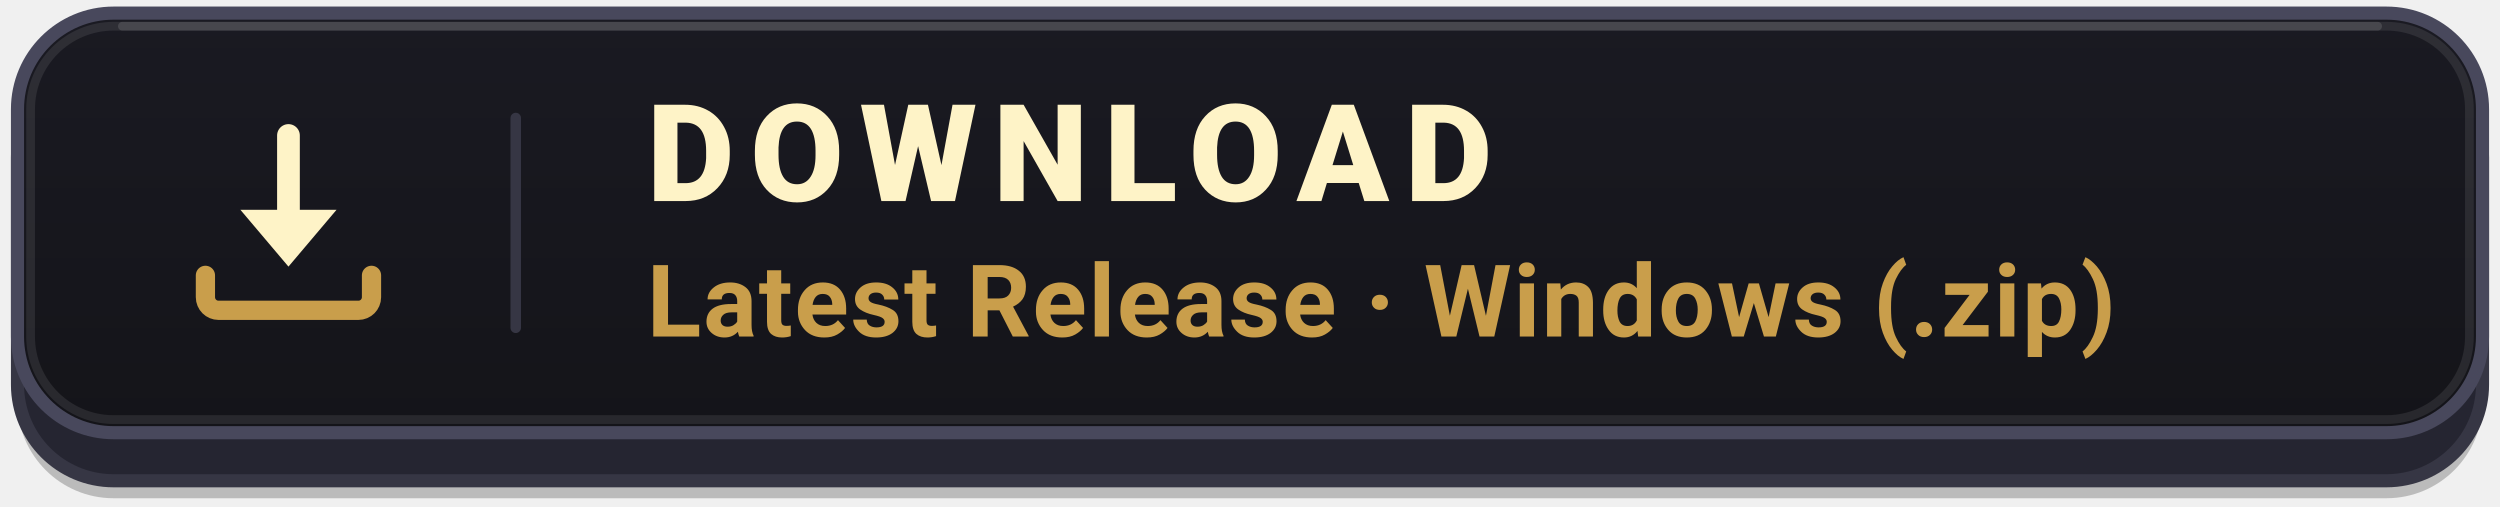
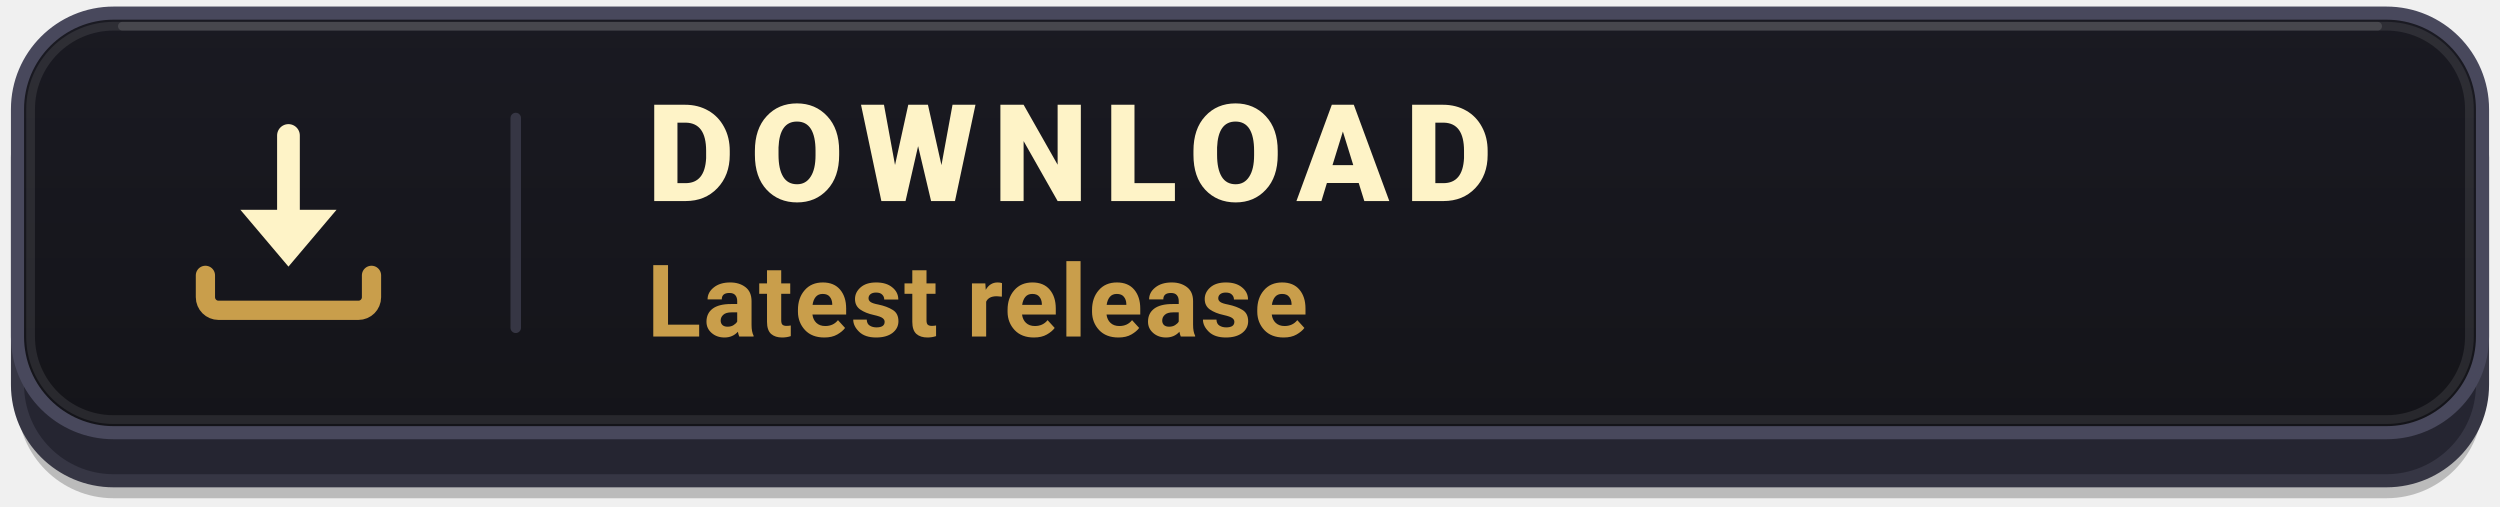
- <svg xmlns="http://www.w3.org/2000/svg" width="286" height="58" viewBox="0 0 286 58" role="img" aria-label="Download Latest Release for Windows">
+ <svg xmlns="http://www.w3.org/2000/svg" width="286" height="58" viewBox="0 0 286 58" role="img" aria-label="Download latest release">
  <defs>
    <linearGradient id="capSurface" x1="0" y1="0" x2="0" y2="1">
      <stop offset="0%" stop-color="#1a1a22" />
      <stop offset="100%" stop-color="#141419" />
    </linearGradient>
  </defs>
  <rect x="2" y="9" width="282" height="48" rx="11" fill="#000000" fill-opacity="0.22" />
  <rect x="2" y="7" width="282" height="48" rx="11" fill="#252531" stroke="#363644" stroke-width="1.5" />
  <rect x="2" y="1.5" width="282" height="48" rx="11" fill="url(#capSurface)" stroke="#48485c" stroke-width="1.5" />
  <rect x="3.5" y="3" width="279" height="45" rx="9.5" fill="none" stroke="#ffffff" stroke-opacity="0.086" stroke-width="1" />
  <line x1="14" y1="3" x2="272" y2="3" stroke="#ffffff" stroke-opacity="0.12" stroke-width="1" stroke-linecap="round" />
  <line x1="33" y1="15.5" x2="33" y2="26.5" stroke="#fef3c7" stroke-width="2.6" stroke-linecap="round" />
  <polygon points="33,30.5 27.5,24 38.5,24" fill="#fef3c7" />
  <path d="M23.5 31.5v2.5a1.5 1.5 0 0 0 1.5 1.5h16a1.5 1.5 0 0 0 1.5-1.5v-2.5" fill="none" stroke="#c99e4b" stroke-width="2.2" stroke-linecap="round" stroke-linejoin="round" />
  <line x1="59" y1="13.5" x2="59" y2="37.5" stroke="#363644" stroke-width="1.2" stroke-linecap="round" />
  <text x="74" y="23" text-anchor="start" fill="#fef3c7" font-family="system-ui, -apple-system, 'Segoe UI', Roboto, Helvetica, Arial, sans-serif" font-size="15.5" font-weight="800" letter-spacing="1.8">DOWNLOAD</text>
-   <text x="74" y="38.5" text-anchor="start" fill="#c99e4b" font-family="system-ui, -apple-system, 'Segoe UI', Roboto, Helvetica, Arial, sans-serif" font-size="11.5" font-weight="600" letter-spacing="0.2">Latest Release · Windows (.zip)</text>
+   <text x="74" y="38.5" text-anchor="start" fill="#c99e4b" font-family="system-ui, -apple-system, 'Segoe UI', Roboto, Helvetica, Arial, sans-serif" font-size="11.5" font-weight="600" letter-spacing="0.2">Latest release</text>
</svg>
